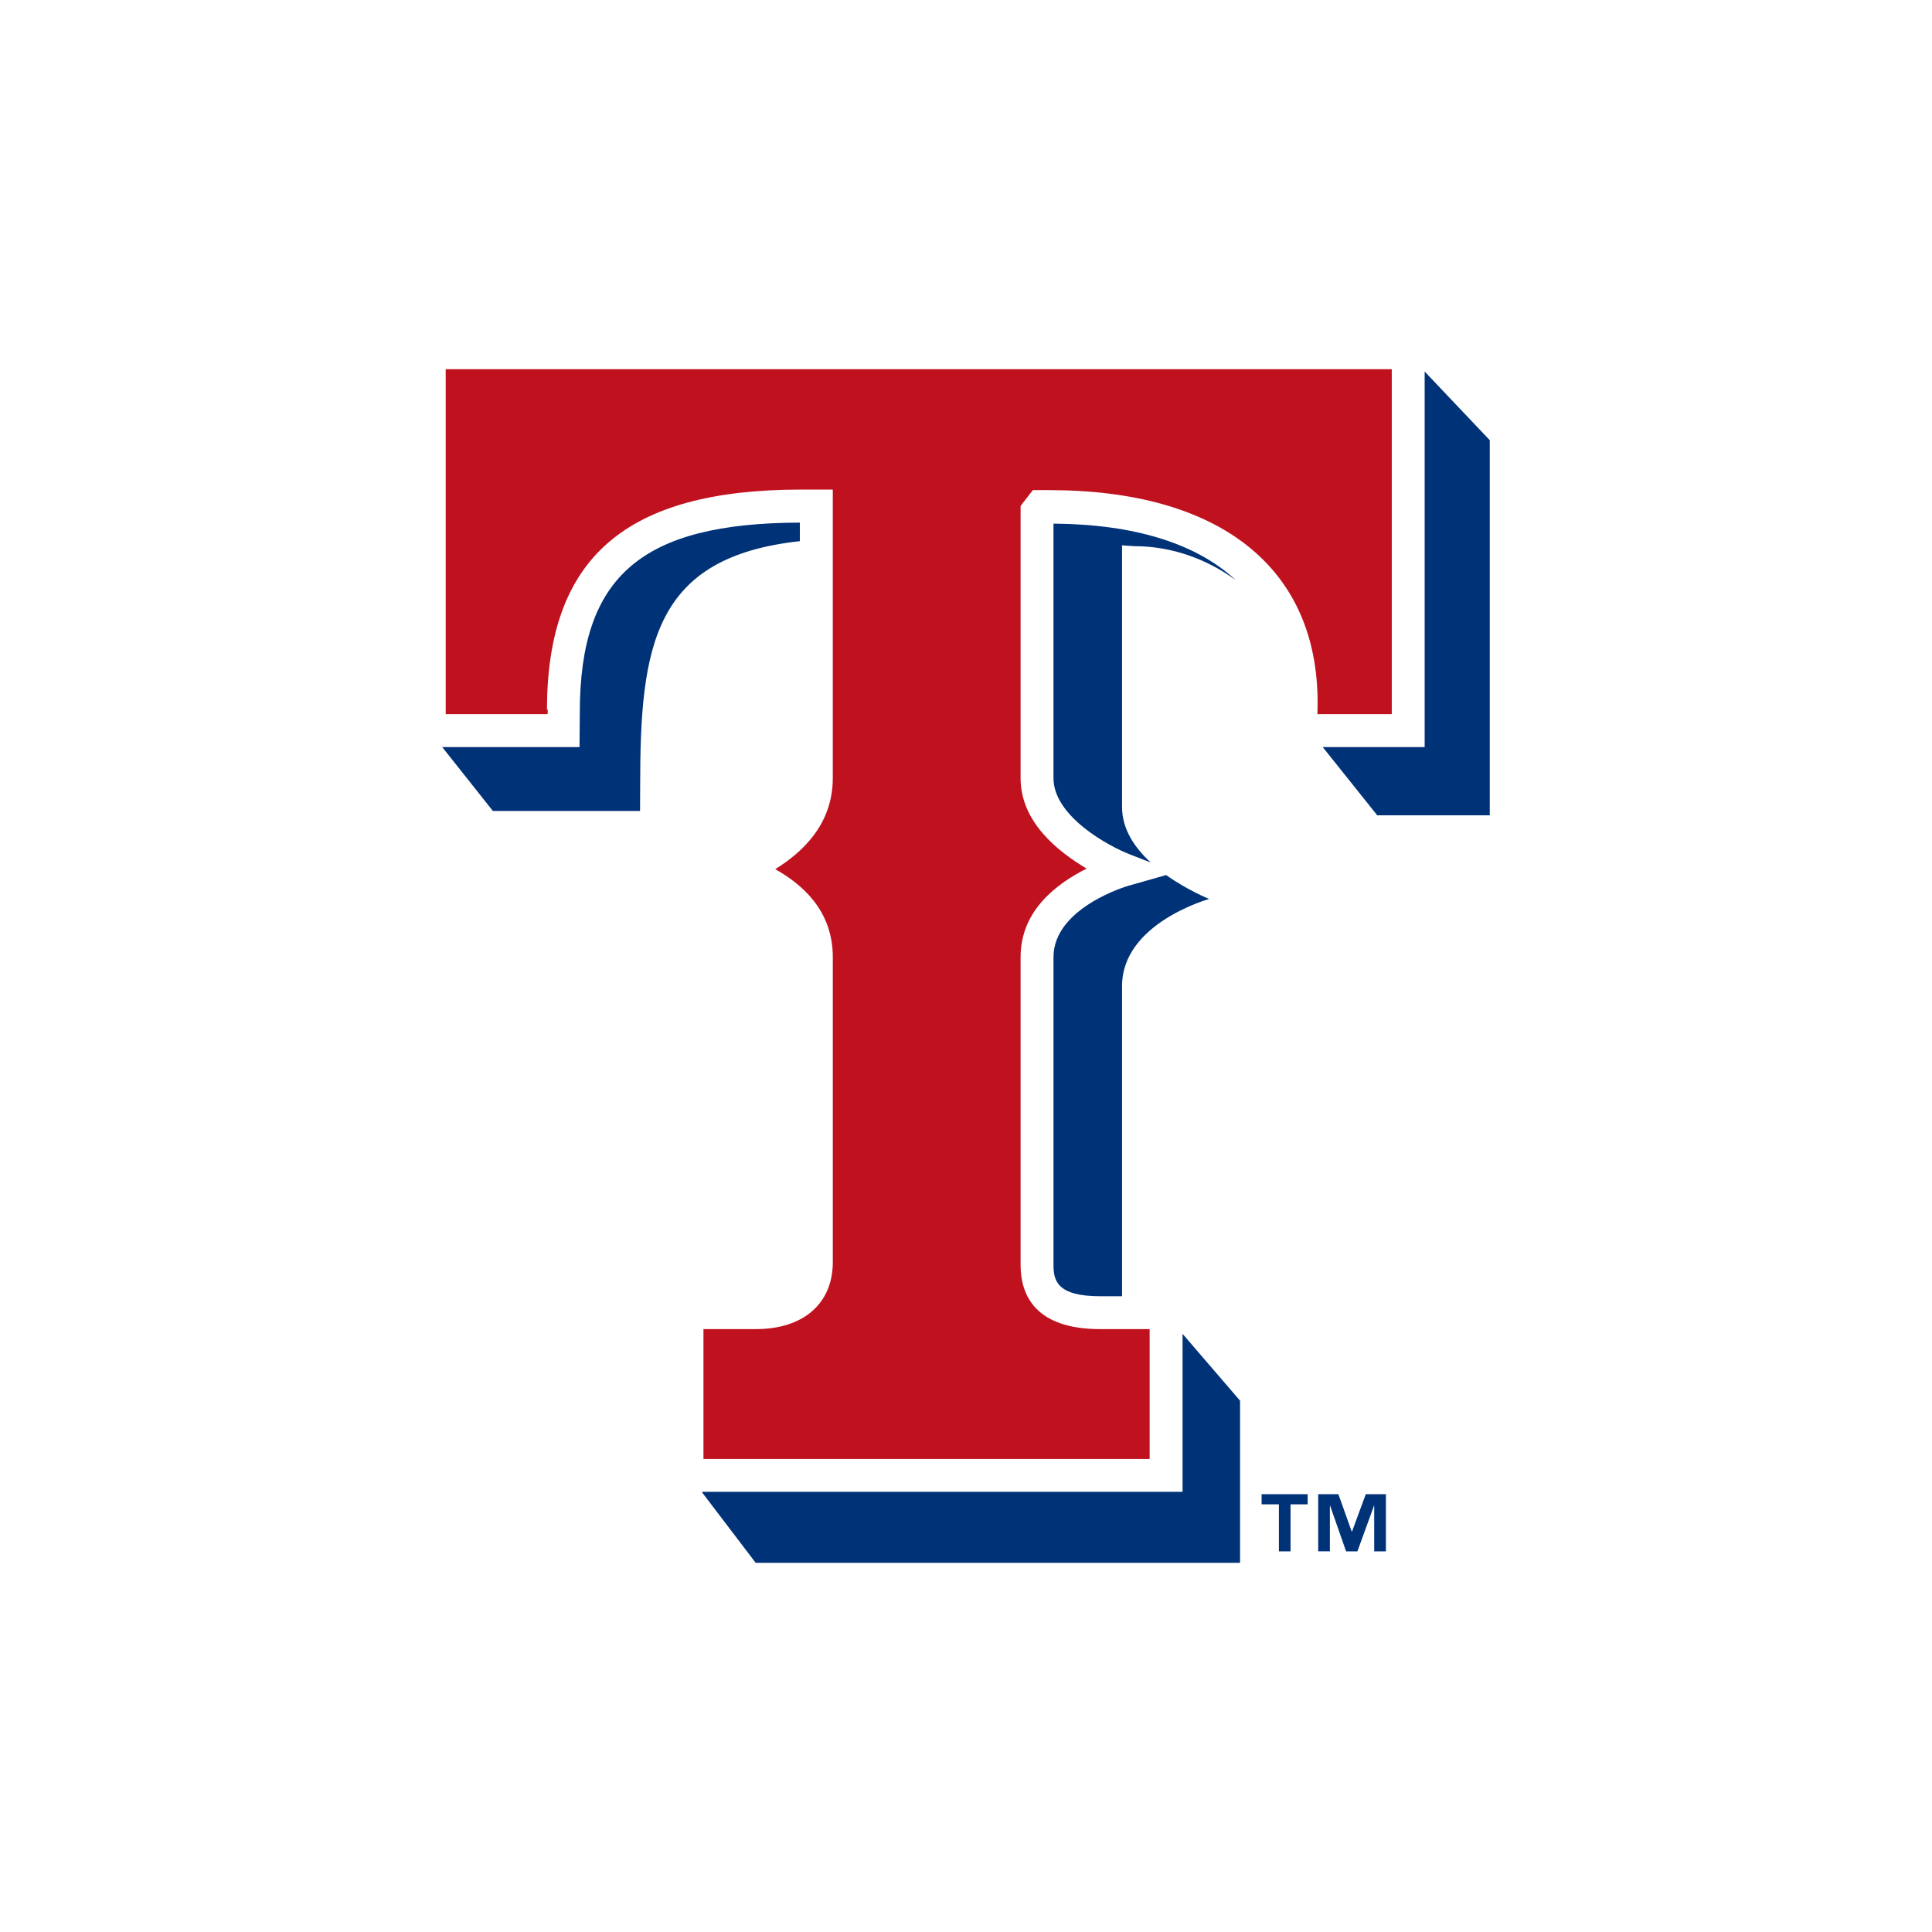
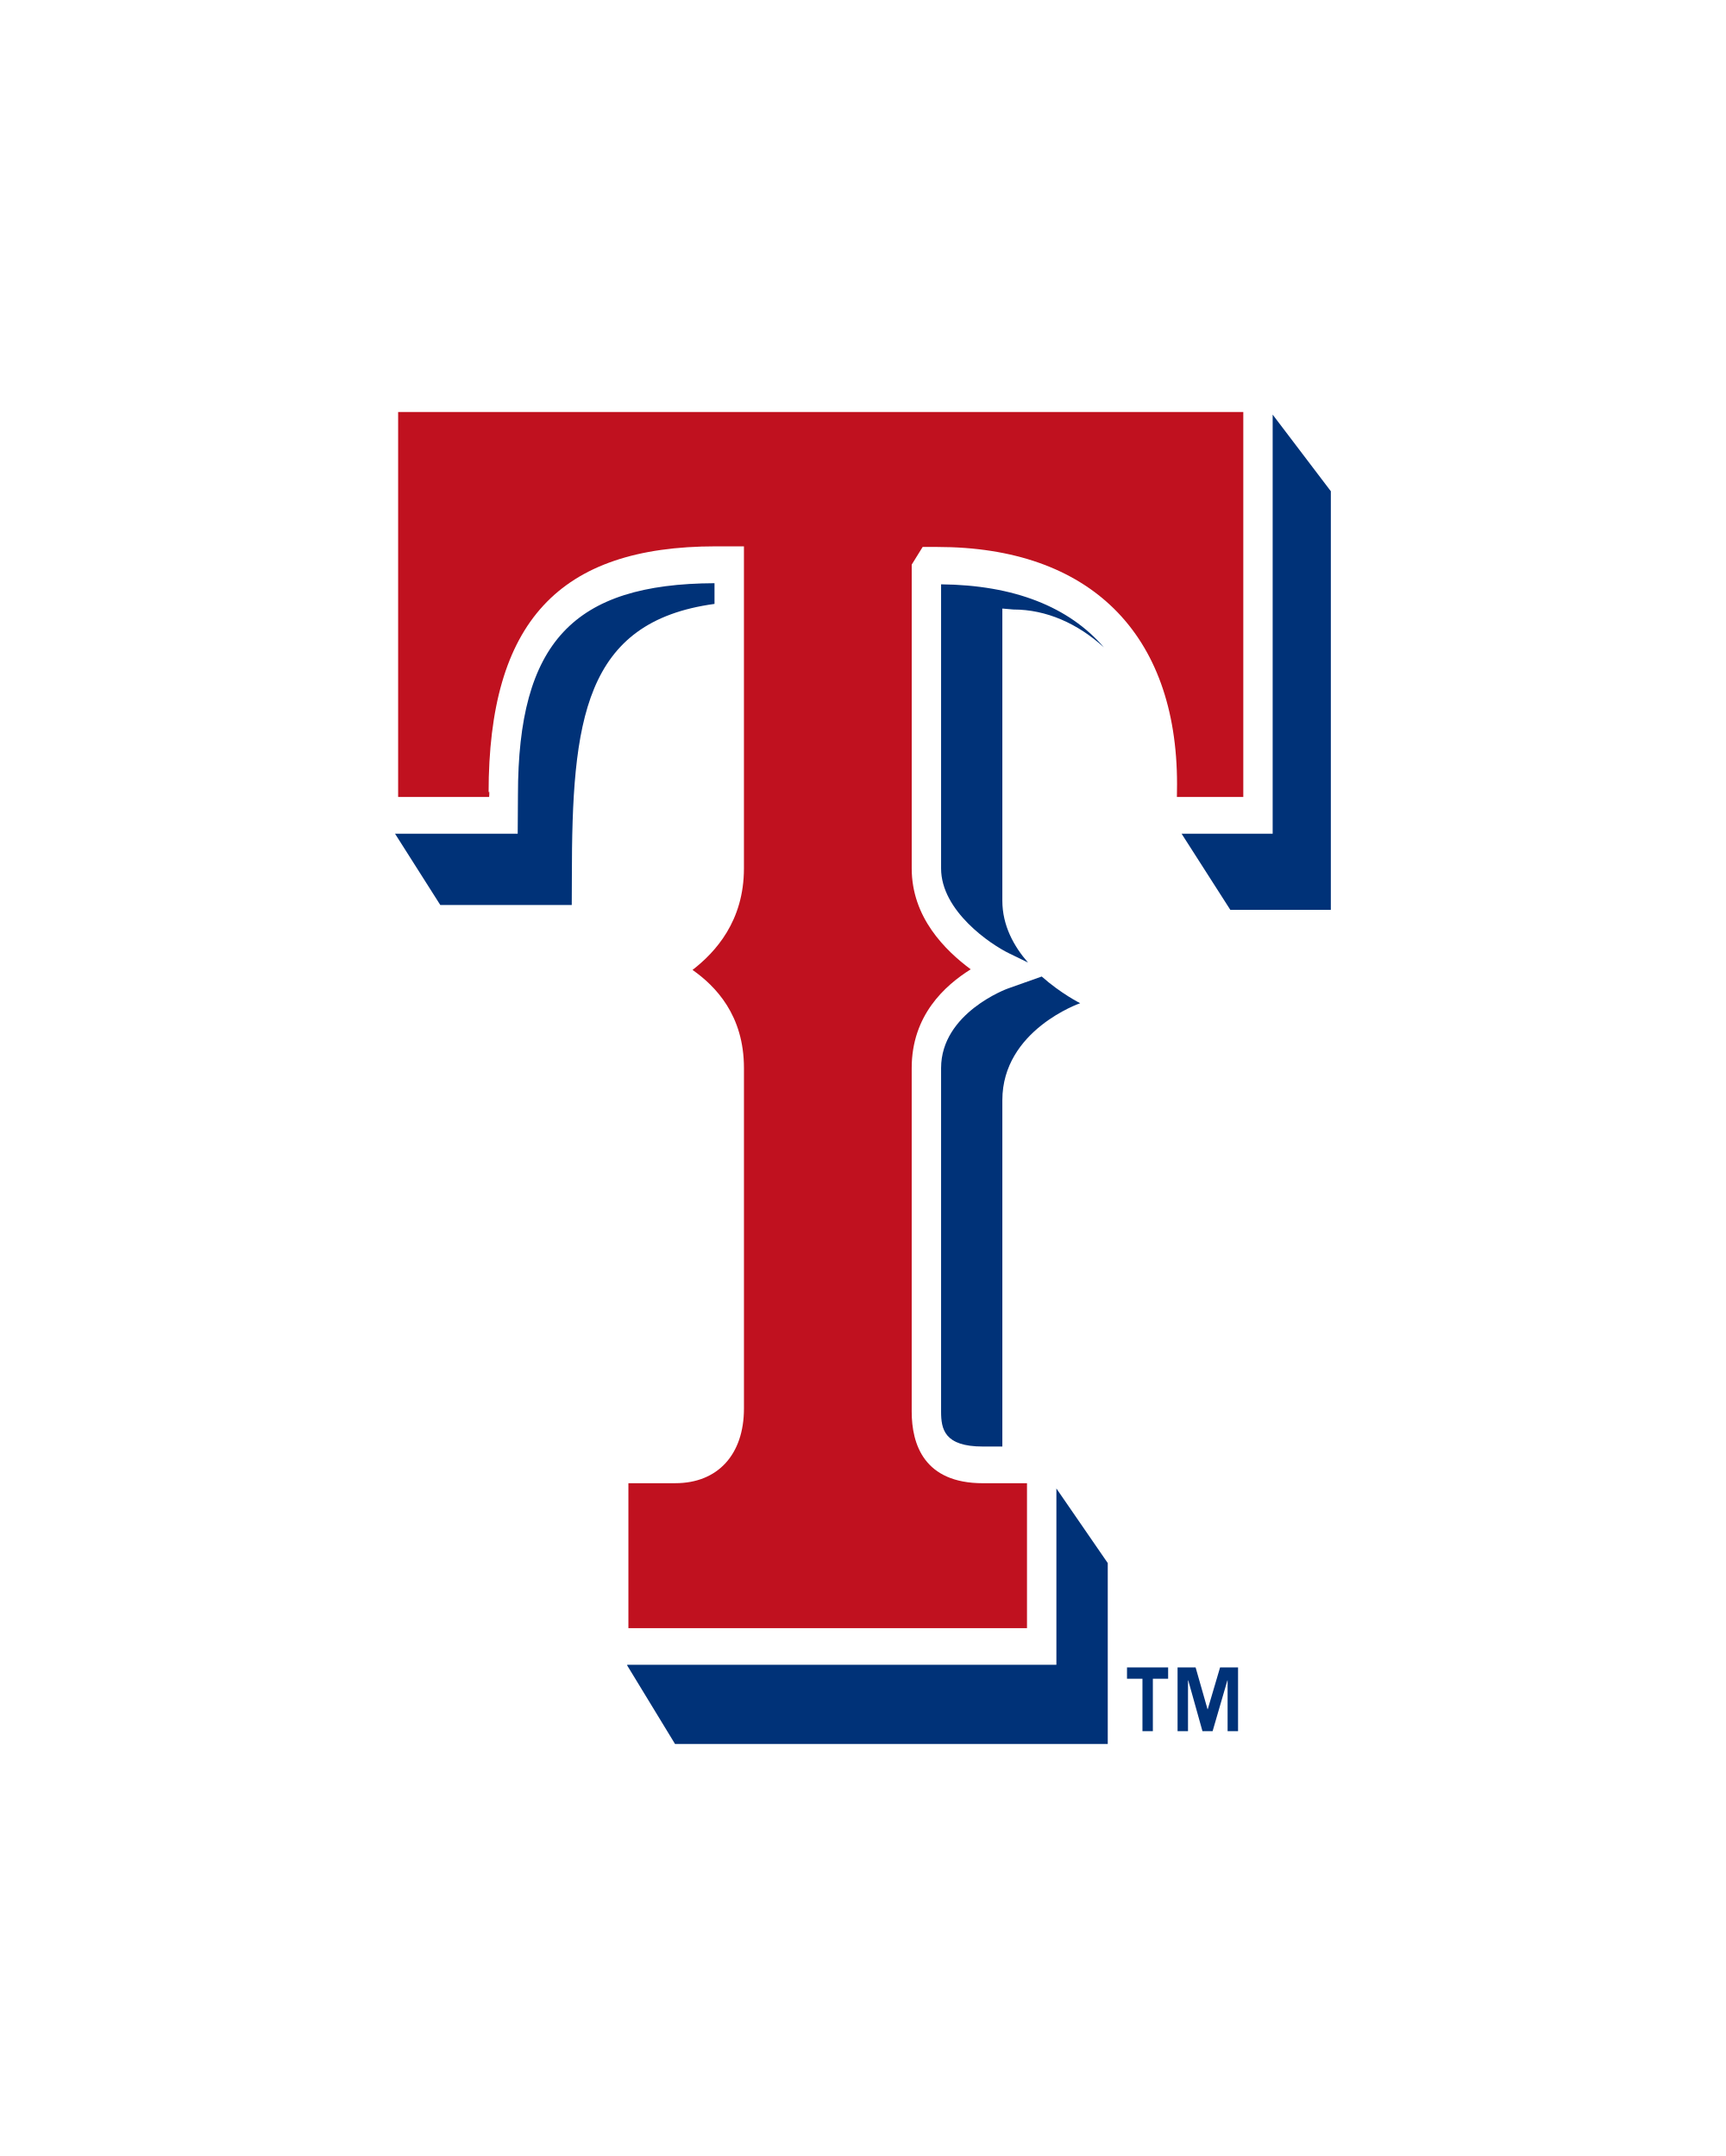
- <svg xmlns="http://www.w3.org/2000/svg" viewBox="0 0 700 700" version="1.1" id="svg10" width="700" height="700">
-   <defs id="defs14" />
-   <path d="m 210.076,258.044 -0.102,12.648 h -49.745 l 18.352,23.136 h 53.319 l 0.044,-9.117 c 0,-50.716 4.814,-82.853 57.856,-88.636 v -6.725 c -57.257,0.198 -79.697,19.256 -79.723,68.694 m 171.621,88.75 v 111.489 c 0,5.756 1.325,11.37 16.951,11.37 h 7.895 V 357.224 c 0,-22.795 31.568,-31.51 31.568,-31.51 0,0 -7.737,-3.081 -15.6,-8.665 l -13.634,3.875 c -0.283,0.058 -27.18,7.921 -27.18,25.87 M 516.179,134.616 v 136.076 h -36.928 l 19.746,24.703 h 40.773 V 159.488 M 381.697,281.945 c 0,13.821 20.015,24.677 27.737,27.641 l 7.522,2.932 c -5.742,-5.243 -10.416,-12.026 -10.416,-20.088 V 197.58 l 4.476,0.312 c 13.421,0 26.112,4.56 36.697,12.283 -14.162,-13.164 -36.426,-20.23 -66.016,-20.458 v 92.225 z M 254.394,540.512 v 0.228 l 19.402,25.5 h 175.498 v -58.748 l -20.831,-24.216 v 57.237" id="path4" style="fill:#003278;stroke-width:2.918" />
-   <path d="M 161.484,258.756 H 198.391 c 0,-0.371 0.073,-0.627 0.073,-0.913 0,-0.913 -0.07,-1.255 -0.298,-0.403 0,-55.416 28.446,-80.058 92.195,-80.058 h 11.373 V 281.947 c 0,17.12 -11.565,27.206 -20.855,32.963 9.36,5.269 20.861,14.705 20.861,31.854 v 110.547 c 0,14.958 -10.649,24.245 -27.813,24.245 H 254.875 v 47.072 h 161.663 v -47.063 h -17.885 c -23.86,0 -28.875,-12.624 -28.875,-23.282 V 346.767 c 0,-17.097 13.435,-26.783 23.936,-32.055 -10.372,-6.179 -23.933,-16.834 -23.933,-32.764 v -98.637 l 4.435,-5.727 h 5.966 c 61.771,0 97.214,28.067 97.214,77.012 0,0 -0.012,2.194 -0.058,4.16 h 26.929 V 133.761 H 161.484 Z" id="path6" style="fill:#c0111f;stroke-width:2.918" />
-   <path d="m 457.101,545.043 h 6.267 v 17.039 h 4.219 v -17.039 h 6.197 v -3.676 h -16.68 m 32.761,13.535 h -0.117 l -4.826,-13.538 h -7.311 v 20.715 h 4.23 v -16.496 h 0.099 l 5.771,16.499 h 4.102 l 5.999,-16.499 h 0.087 v 16.499 h 4.242 v -20.715 h -7.294" id="path8" style="fill:#003278;stroke-width:2.918" />
+ <svg xmlns="http://www.w3.org/2000/svg" width="465px" height="581px" viewBox="0 0 465 581" version="1.1">
+   <g id="surface1">
+     <path style=" stroke:none;fill-rule:nonzero;fill:rgb(0%,19.608%,47.059%);fill-opacity:1;" d="M 139.551 214.176 L 139.484 224.676 L 106.438 224.676 L 118.629 243.879 L 154.047 243.879 L 154.078 236.309 C 154.078 194.215 157.273 167.543 192.508 162.742 L 192.508 157.16 C 154.473 157.324 139.566 173.141 139.551 214.176 M 253.555 287.84 L 253.555 380.375 C 253.555 385.152 254.434 389.812 264.816 389.812 L 270.059 389.812 L 270.059 296.496 C 270.059 277.574 291.031 270.344 291.031 270.344 C 291.031 270.344 285.891 267.785 280.668 263.152 L 271.609 266.367 C 271.422 266.414 253.555 272.941 253.555 287.84 M 342.891 111.73 L 342.891 224.676 L 318.359 224.676 L 331.477 245.176 L 358.562 245.176 L 358.562 132.375 M 253.555 234.016 C 253.555 245.484 266.852 254.496 271.98 256.957 L 276.977 259.391 C 273.164 255.039 270.059 249.406 270.059 242.719 L 270.059 163.992 L 273.031 164.25 C 281.945 164.25 290.379 168.035 297.41 174.445 C 288 163.52 273.211 157.652 253.555 157.465 Z M 168.988 448.625 L 168.988 448.812 L 181.879 469.977 L 298.461 469.977 L 298.461 421.219 L 284.621 401.117 L 284.621 448.625 " />
+     <path style=" stroke:none;fill-rule:nonzero;fill:rgb(75.294%,6.667%,12.157%);fill-opacity:1;" d="M 107.27 214.766 L 131.789 214.766 C 131.789 214.461 131.836 214.246 131.836 214.008 C 131.836 213.25 131.789 212.969 131.641 213.676 C 131.641 167.68 150.535 147.227 192.883 147.227 L 200.438 147.227 L 200.438 234.016 C 200.438 248.227 192.754 256.598 186.586 261.375 C 192.801 265.75 200.441 273.582 200.441 287.812 L 200.441 379.57 C 200.441 391.984 193.367 399.691 181.965 399.691 L 169.309 399.691 L 169.309 438.762 L 276.699 438.762 L 276.699 399.699 L 264.82 399.699 C 248.969 399.699 245.637 389.223 245.637 380.375 L 245.637 287.816 C 245.637 273.625 254.562 265.586 261.539 261.211 C 254.648 256.082 245.641 247.238 245.641 234.016 L 245.641 152.148 L 248.586 147.395 L 252.551 147.395 C 293.582 147.395 317.129 170.688 317.129 211.312 C 317.129 211.312 317.121 213.137 317.09 214.766 L 334.977 214.766 L 334.977 111.02 L 107.27 111.02 Z M 107.27 214.766 " />
+     <path style=" stroke:none;fill-rule:nonzero;fill:rgb(0%,19.608%,47.059%);fill-opacity:1;" d="M 303.645 452.387 L 307.809 452.387 L 307.809 466.527 L 310.613 466.527 L 310.613 452.387 L 314.727 452.387 L 314.727 449.336 L 303.648 449.336 M 325.41 460.566 L 325.332 460.566 L 322.129 449.332 L 317.27 449.332 L 317.27 466.523 L 320.082 466.523 L 320.082 452.832 L 320.148 452.832 L 323.98 466.527 L 326.707 466.527 L 330.691 452.832 L 330.75 452.832 L 330.75 466.527 L 333.566 466.527 L 333.566 449.336 L 328.723 449.336 " />
+   </g>
</svg>
